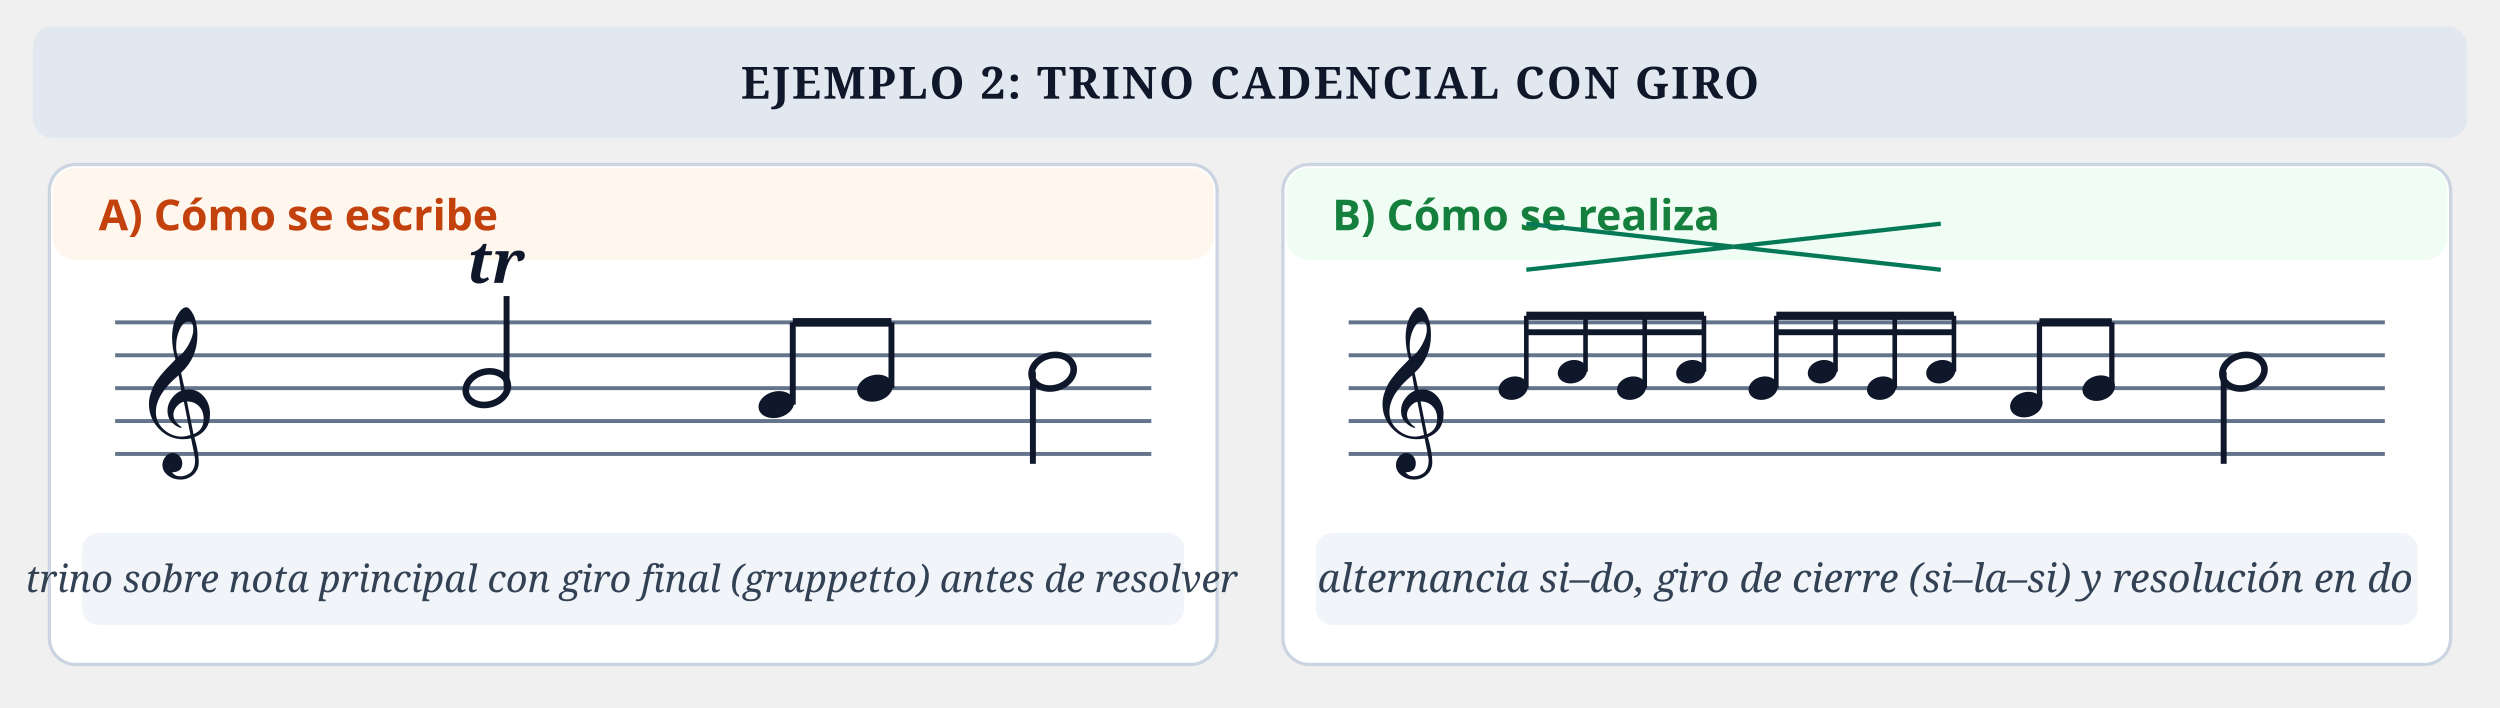
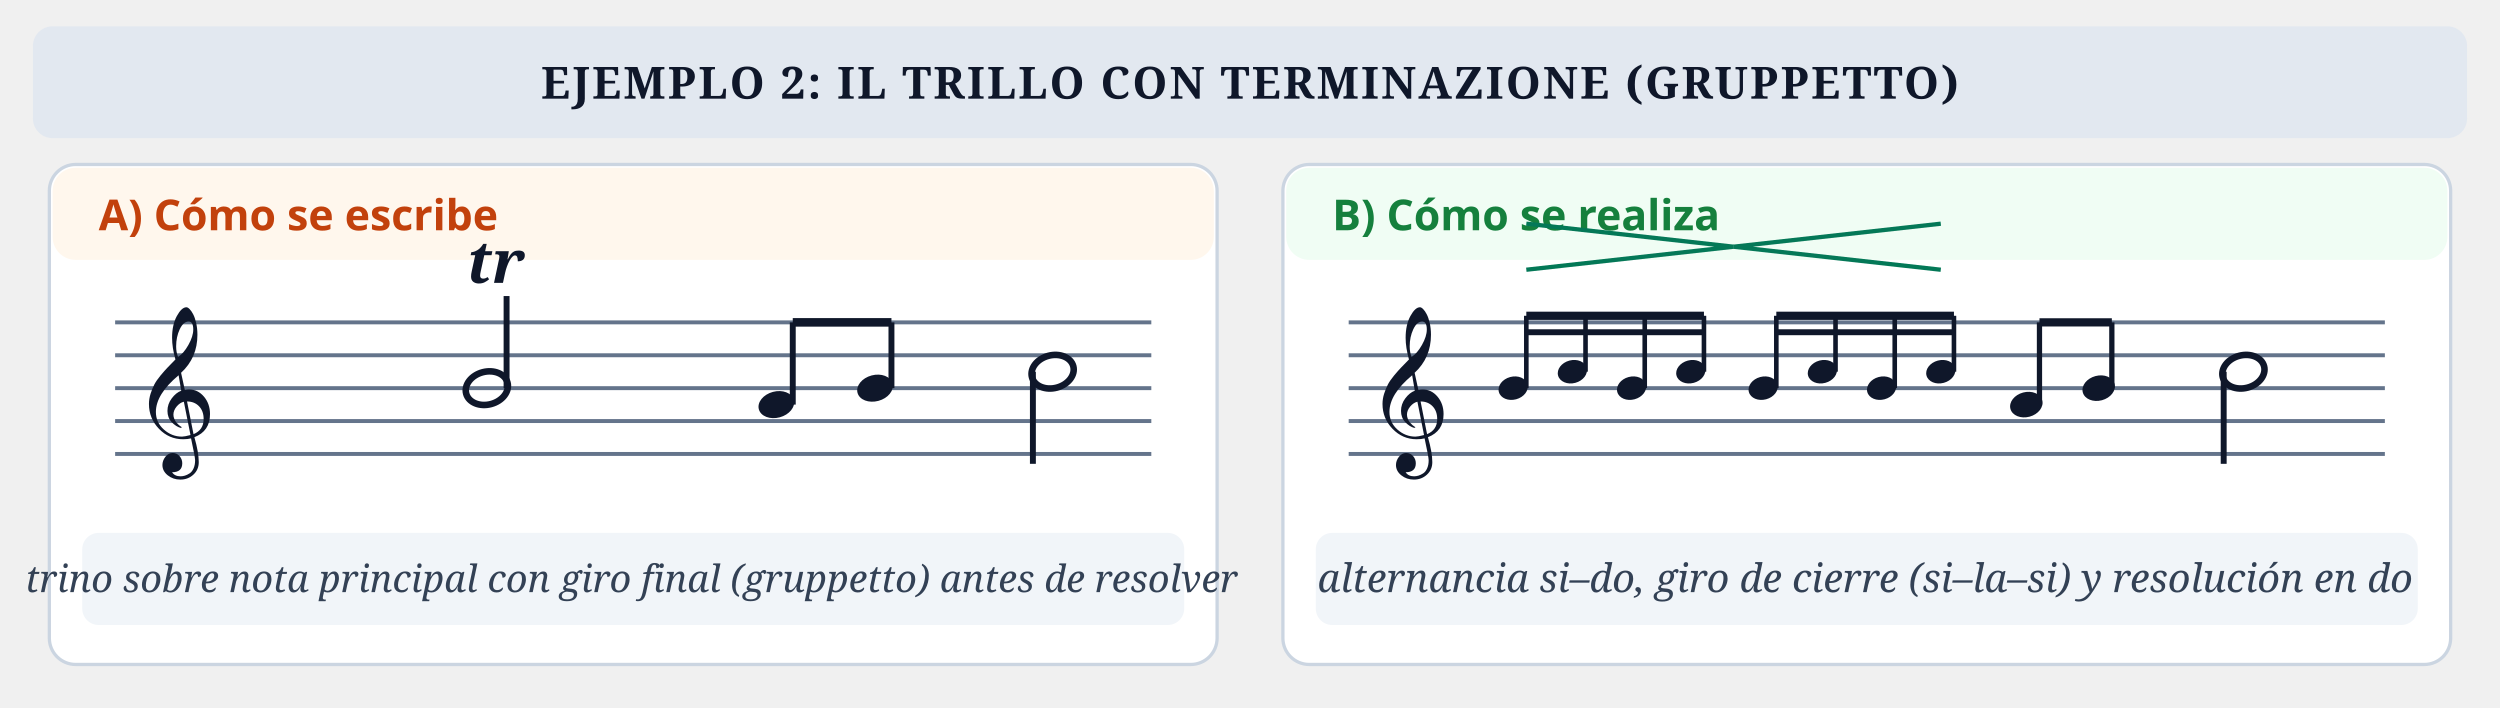
<svg xmlns="http://www.w3.org/2000/svg" viewBox="0 0 760 215" width="100%" height="auto" style="background:#ffffff; border:1px solid #cbd5e1; border-radius:10px; padding:10px; box-shadow: 0 2px 8px rgba(0,0,0,0.05);">
  <rect x="10" y="8" width="740" height="34" rx="6" fill="#e2e8f0" />
-   <text x="380" y="30" text-anchor="middle" font-family="'Cinzel', serif" font-size="13.5" font-weight="700" fill="#0f172a" letter-spacing="0.05em">EJEMPLO 2: TRINO CADENCIAL CON GIRO</text>
+   <text x="380" y="30" text-anchor="middle" font-family="'Cinzel', serif" font-size="13.5" font-weight="700" fill="#0f172a" letter-spacing="0.05em">EJEMPLO 2: IL TRILLO CON TERMINAZIONE (GRUPPETTO)</text>
  <rect x="15" y="50" width="355" height="152" rx="8" fill="#ffffff" stroke="#cbd5e1" stroke-width="1" />
  <rect x="16" y="51" width="353" height="28" rx="7" fill="#fff7ed" />
  <text x="30" y="70" font-family="'Plus Jakarta Sans', system-ui, sans-serif" font-weight="700" font-size="13" fill="#c2410c">A) Cómo se escribe</text>
  <g stroke="#64748b" stroke-width="1.2">
    <line x1="35" y1="98" x2="350" y2="98" />
    <line x1="35" y1="108" x2="350" y2="108" />
    <line x1="35" y1="118" x2="350" y2="118" />
    <line x1="35" y1="128" x2="350" y2="128" />
    <line x1="35" y1="138" x2="350" y2="138" />
  </g>
  <text x="40" y="133" font-family="serif" font-size="44" fill="#0f172a">𝄞</text>
  <text x="142" y="86" font-family="serif" font-style="italic" font-weight="bold" font-size="18" fill="#0f172a">tr</text>
  <ellipse cx="148" cy="118" rx="6.5" ry="5" fill="none" stroke="#0f172a" stroke-width="2" transform="rotate(-15 148 118)" />
  <line x1="154" y1="118" x2="154" y2="90" stroke="#0f172a" stroke-width="1.8" />
  <ellipse cx="236" cy="123" rx="5.5" ry="4" fill="#0f172a" transform="rotate(-15 236 123)" />
  <line x1="241" y1="123" x2="241" y2="98" stroke="#0f172a" stroke-width="1.8" />
  <ellipse cx="266" cy="118" rx="5.5" ry="4" fill="#0f172a" transform="rotate(-15 266 118)" />
  <line x1="271" y1="118" x2="271" y2="98" stroke="#0f172a" stroke-width="1.8" />
  <line x1="241" y1="98" x2="271" y2="98" stroke="#0f172a" stroke-width="2.6" />
  <ellipse cx="320" cy="113" rx="6.5" ry="5" fill="none" stroke="#0f172a" stroke-width="2" transform="rotate(-15 320 113)" />
  <line x1="314" y1="113" x2="314" y2="141" stroke="#0f172a" stroke-width="1.8" />
  <rect x="25" y="162" width="335" height="28" rx="5" fill="#f1f5f9" />
  <text x="192" y="180" text-anchor="middle" font-family="'Newsreader', serif" font-style="italic" font-size="11.5" fill="#334155">trino sobre nota principal con giro final (gruppetto) antes de resolver</text>
  <rect x="390" y="50" width="355" height="152" rx="8" fill="#ffffff" stroke="#cbd5e1" stroke-width="1" />
  <rect x="391" y="51" width="353" height="28" rx="7" fill="#f0fdf4" />
  <text x="405" y="70" font-family="'Plus Jakarta Sans', system-ui, sans-serif" font-weight="700" font-size="13" fill="#15803d">B) Cómo se realiza</text>
  <path d="M 464 82 L 527 75 L 464 68" stroke="#047857" stroke-width="1.3" fill="none" />
  <path d="M 527 75 L 590 82 M 527 75 L 590 68" stroke="#047857" stroke-width="1.3" fill="none" />
  <g stroke="#64748b" stroke-width="1.2">
    <line x1="410" y1="98" x2="725" y2="98" />
    <line x1="410" y1="108" x2="725" y2="108" />
    <line x1="410" y1="118" x2="725" y2="118" />
    <line x1="410" y1="128" x2="725" y2="128" />
    <line x1="410" y1="138" x2="725" y2="138" />
  </g>
  <text x="415" y="133" font-family="serif" font-size="44" fill="#0f172a">𝄞</text>
  <g fill="#0f172a">
    <ellipse cx="460" cy="118" rx="4.5" ry="3.5" transform="rotate(-15 460 118)" />
    <ellipse cx="478" cy="113" rx="4.5" ry="3.5" transform="rotate(-15 478 113)" />
    <ellipse cx="496" cy="118" rx="4.5" ry="3.5" transform="rotate(-15 496 118)" />
    <ellipse cx="514" cy="113" rx="4.5" ry="3.5" transform="rotate(-15 514 113)" />
    <line x1="464" y1="118" x2="464" y2="96" stroke="#0f172a" stroke-width="1.4" />
    <line x1="482" y1="113" x2="482" y2="96" stroke="#0f172a" stroke-width="1.4" />
    <line x1="500" y1="118" x2="500" y2="96" stroke="#0f172a" stroke-width="1.4" />
    <line x1="518" y1="113" x2="518" y2="96" stroke="#0f172a" stroke-width="1.4" />
    <line x1="464" y1="96" x2="518" y2="96" stroke="#0f172a" stroke-width="2.5" />
    <line x1="464" y1="101" x2="518" y2="101" stroke="#0f172a" stroke-width="1.8" />
  </g>
  <g fill="#0f172a">
    <ellipse cx="536" cy="118" rx="4.5" ry="3.5" transform="rotate(-15 536 118)" />
    <ellipse cx="554" cy="113" rx="4.5" ry="3.5" transform="rotate(-15 554 113)" />
    <ellipse cx="572" cy="118" rx="4.5" ry="3.5" transform="rotate(-15 572 118)" />
    <ellipse cx="590" cy="113" rx="4.5" ry="3.5" transform="rotate(-15 590 113)" />
    <line x1="540" y1="118" x2="540" y2="96" stroke="#0f172a" stroke-width="1.4" />
    <line x1="558" y1="113" x2="558" y2="96" stroke="#0f172a" stroke-width="1.4" />
    <line x1="576" y1="118" x2="576" y2="96" stroke="#0f172a" stroke-width="1.4" />
    <line x1="594" y1="113" x2="594" y2="96" stroke="#0f172a" stroke-width="1.4" />
    <line x1="540" y1="96" x2="594" y2="96" stroke="#0f172a" stroke-width="2.5" />
    <line x1="540" y1="101" x2="594" y2="101" stroke="#0f172a" stroke-width="1.8" />
  </g>
  <g fill="#0f172a">
    <ellipse cx="616" cy="123" rx="5" ry="3.8" transform="rotate(-15 616 123)" />
    <ellipse cx="638" cy="118" rx="5" ry="3.8" transform="rotate(-15 638 118)" />
    <line x1="620" y1="123" x2="620" y2="98" stroke="#0f172a" stroke-width="1.6" />
    <line x1="642" y1="118" x2="642" y2="98" stroke="#0f172a" stroke-width="1.6" />
    <line x1="620" y1="98" x2="642" y2="98" stroke="#0f172a" stroke-width="2.5" />
  </g>
  <ellipse cx="682" cy="113" rx="6.5" ry="5" fill="none" stroke="#0f172a" stroke-width="2" transform="rotate(-15 682 113)" />
  <line x1="676" y1="113" x2="676" y2="141" stroke="#0f172a" stroke-width="1.8" />
  <rect x="400" y="162" width="335" height="28" rx="5" fill="#f1f5f9" />
  <text x="567" y="180" text-anchor="middle" font-family="'Newsreader', serif" font-style="italic" font-size="12" fill="#334155">alternancia si–do, giro de cierre (si–la–si) y resolución en do</text>
</svg>
